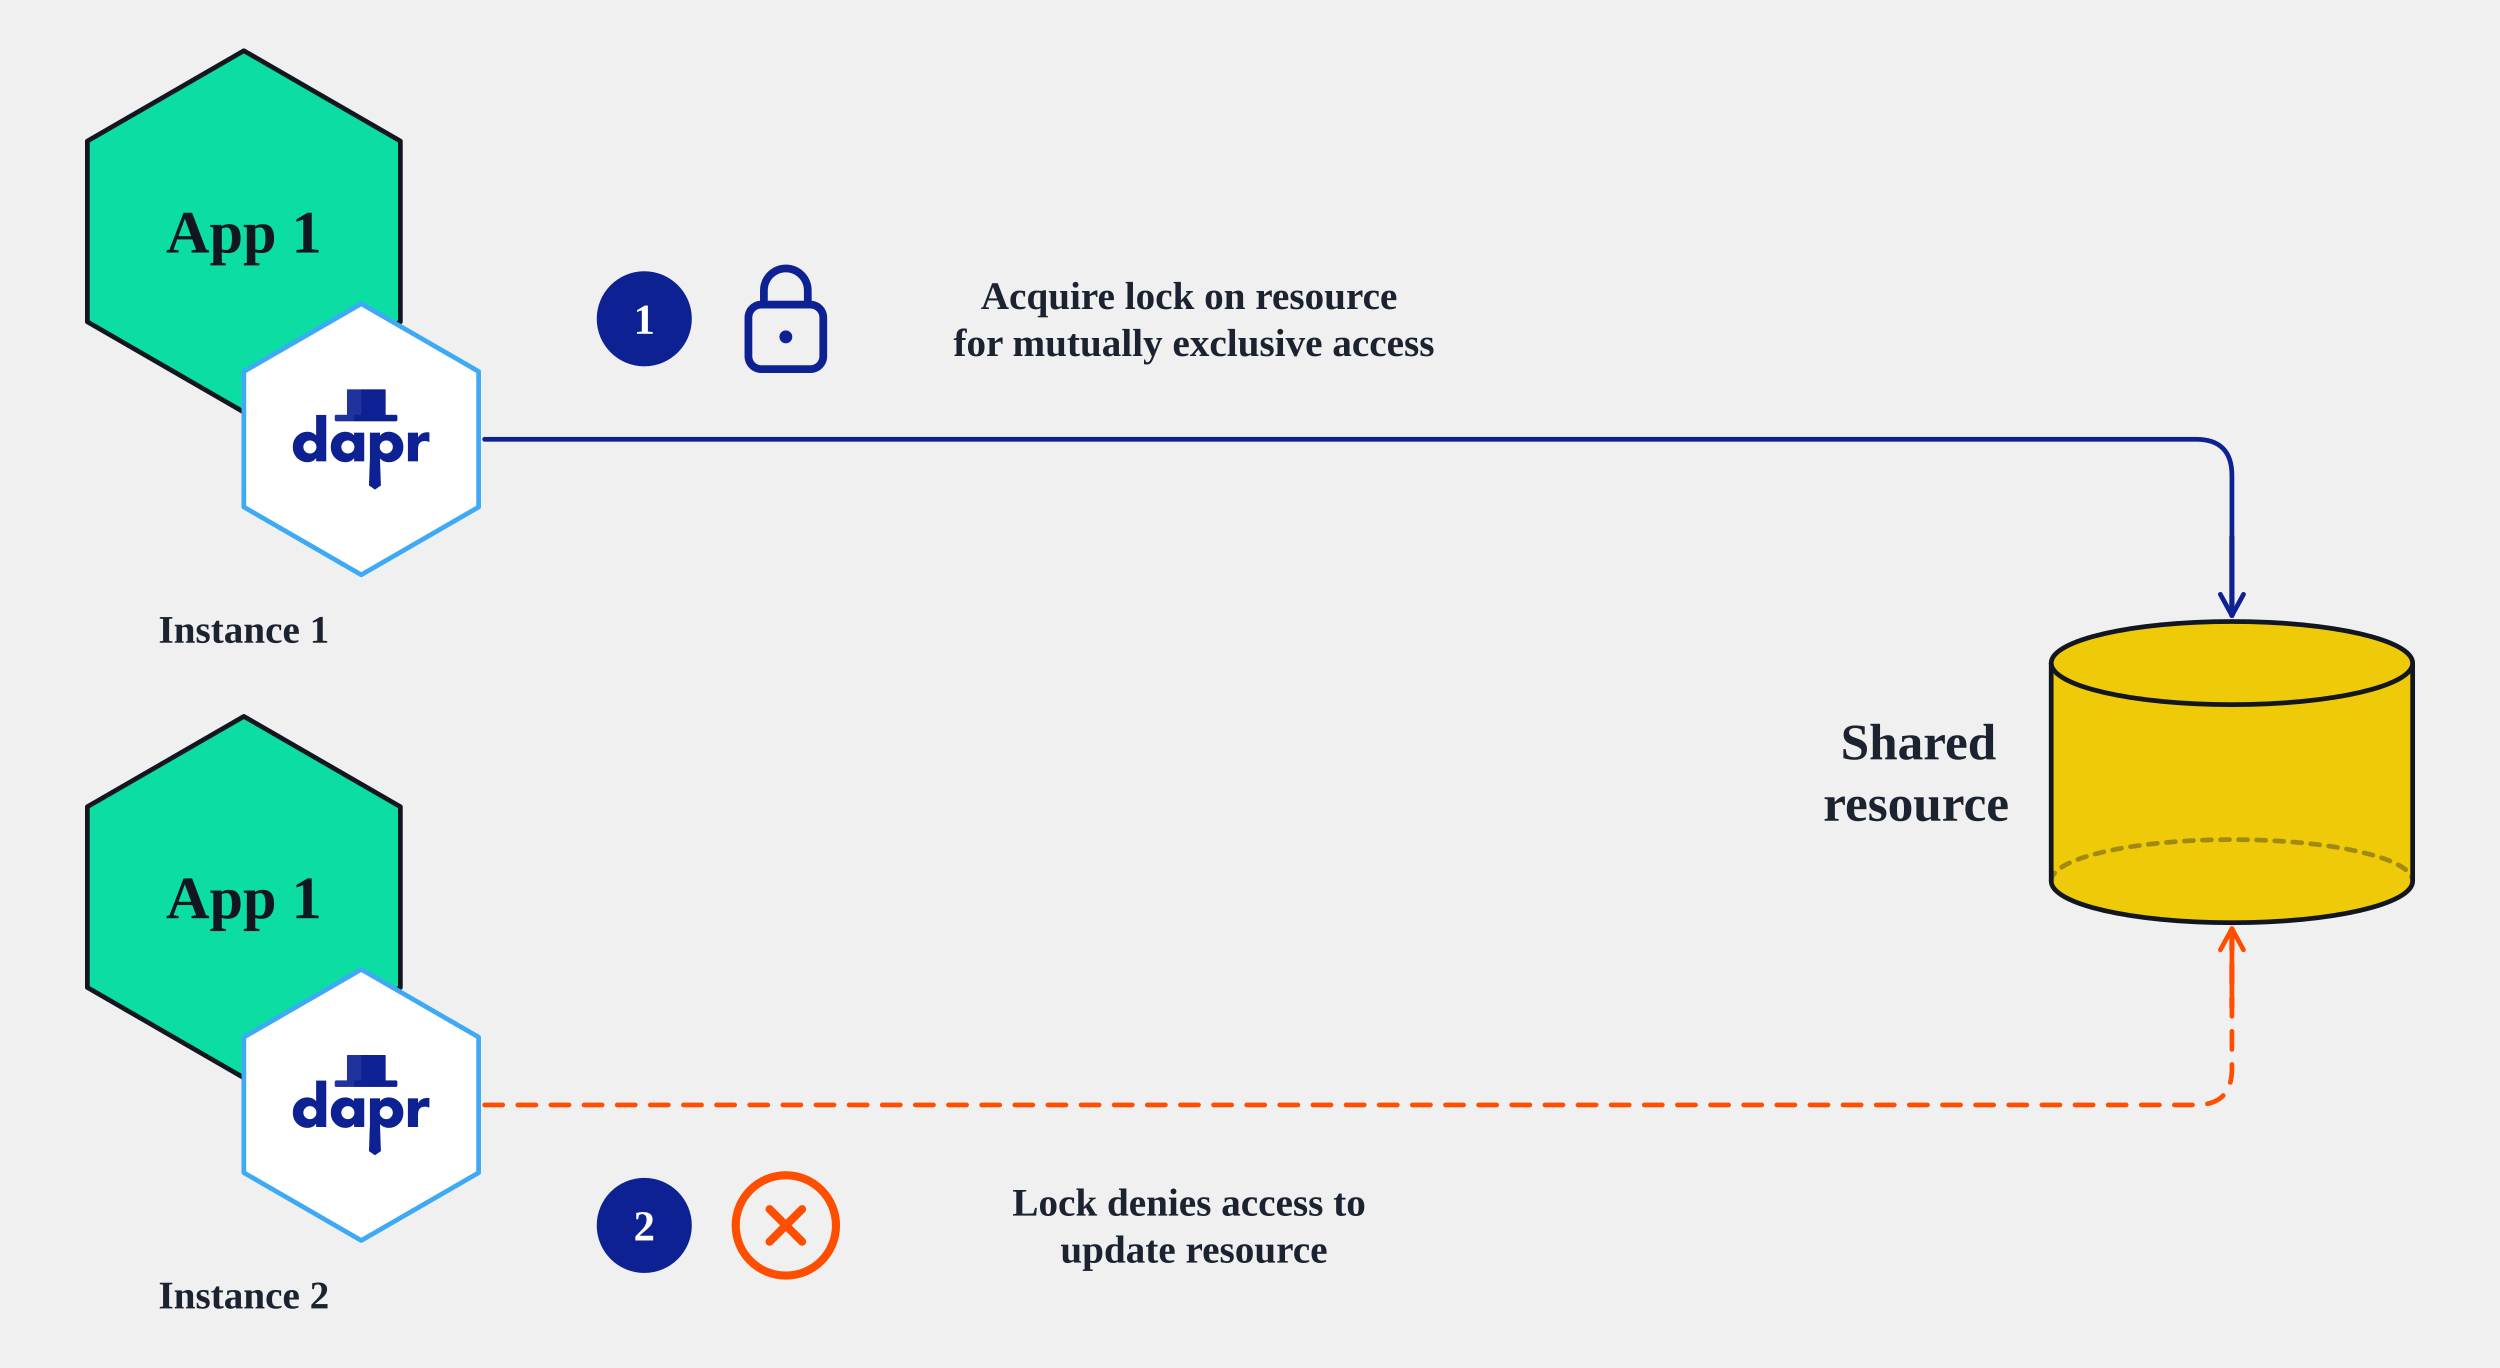
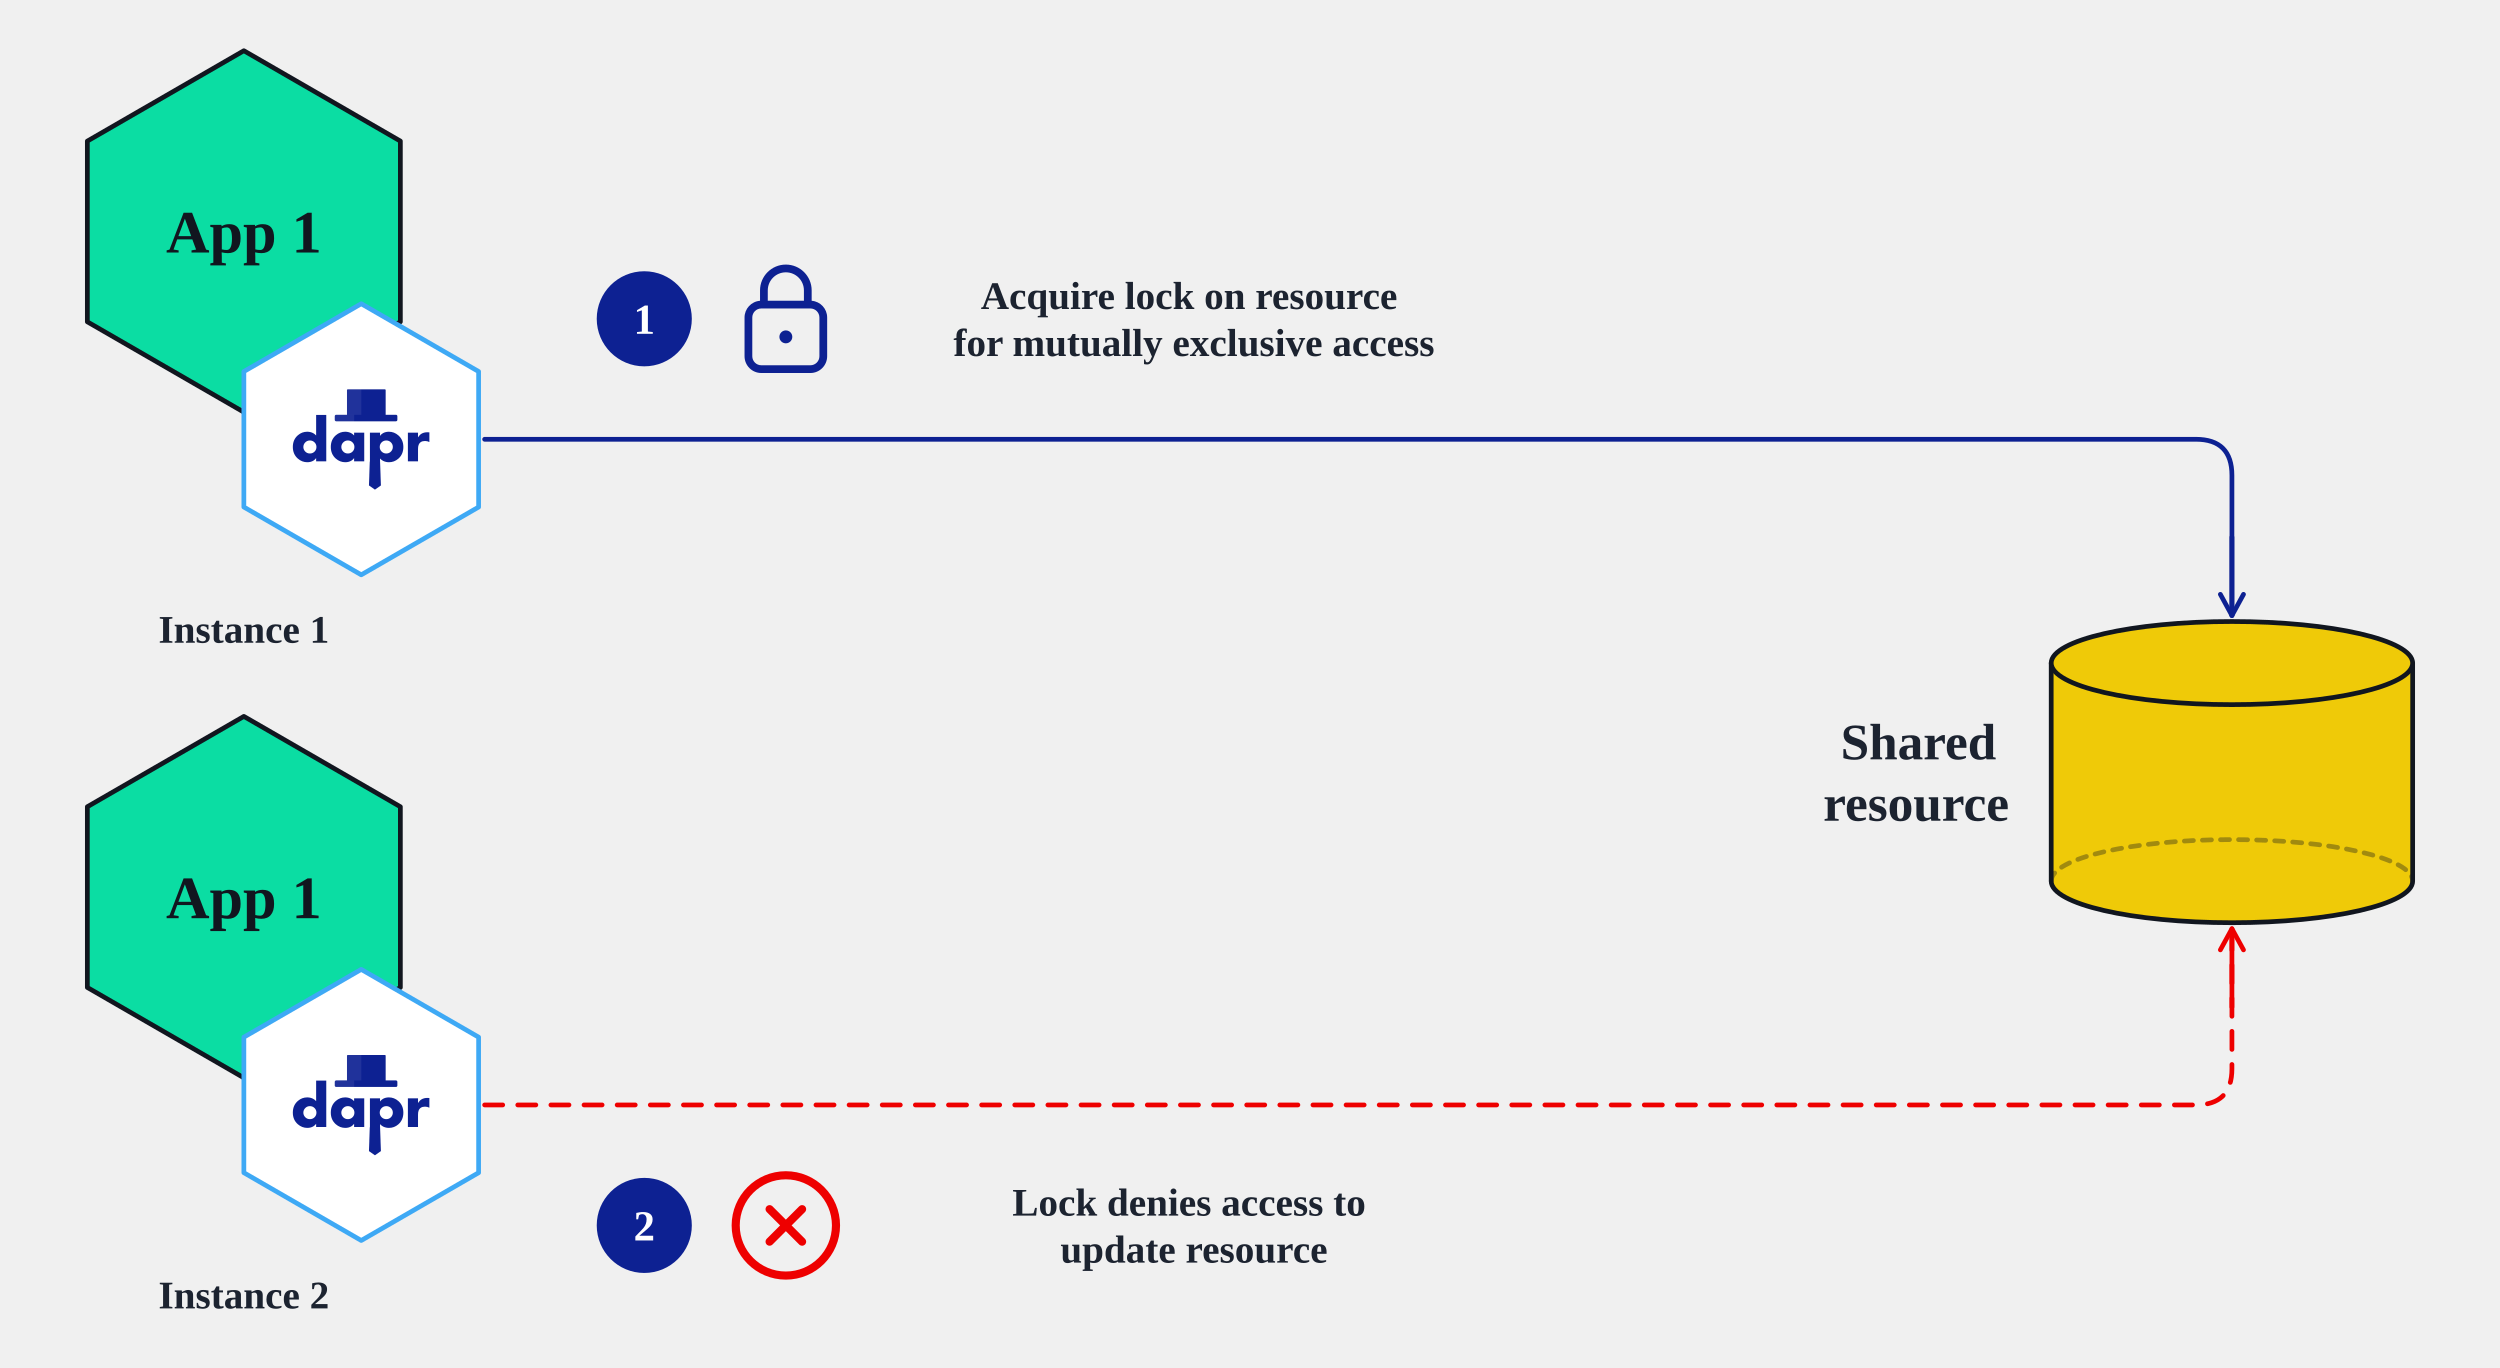
<svg xmlns="http://www.w3.org/2000/svg" viewBox="0 -2.84 830 454" role="img" aria-labelledby="lock-example-title lock-example-desc">
  <g class="d-elbow-arrow">
    <path class="d-run" d="M160.9,143 L729,143 Q741,143 741,155 L741,201.5" fill="none" stroke="#0D2192" stroke-width="1.57" stroke-linecap="round" />
    <g class="d-arrow">
      <line x1="741" y1="175.5" x2="741" y2="201.5" stroke="#0D2192" stroke-width="1.57" stroke-linecap="round" stroke-linejoin="round" fill="none" />
      <polyline points="737.16,194.48 741,201.5 744.84,194.48" stroke="#0D2192" stroke-width="1.57" stroke-linecap="round" stroke-linejoin="round" fill="none" />
    </g>
  </g>
  <g class="d-step">
    <circle cx="213.9" cy="103" r="15" fill="#0d2192" stroke="#0d2192" stroke-width="1.57" stroke-linejoin="round" stroke-linecap="round" />
    <g class="d-on-fill">
      <text x="213.9" y="107.99" text-anchor="middle" font-size="14.25" font-weight="600" fill="#ffffff">1</text>
    </g>
  </g>
  <g class="d-icon-group">
    <g class="d-icon" data-mark="fluent-lock-closed" transform="translate(240.3297 83.2857) scale(1.7143)" fill="#0D2192" color="#0D2192">
      <path fill="currentColor" d="M12 1a5 5 0 0 1 5 5v2.01a3.25 3.25 0 0 1 3 3.24v7.5A3.25 3.25 0 0 1 16.75 22h-9.5A3.25 3.25 0 0 1 4 18.75v-7.5a3.25 3.25 0 0 1 3-3.24V6a5 5 0 0 1 5-5M7.25 9.5a1.75 1.75 0 0 0-1.75 1.75v7.5c0 .966.784 1.75 1.75 1.75h9.5a1.75 1.75 0 0 0 1.75-1.75v-7.5a1.75 1.75 0 0 0-1.75-1.75zM12 13.75a1.25 1.25 0 1 1 0 2.5a1.25 1.25 0 0 1 0-2.5M12 2.5A3.5 3.5 0 0 0 8.5 6v2h7V6A3.5 3.5 0 0 0 12 2.5" />
    </g>
  </g>
  <text x="396.4" y="99.75" text-anchor="middle" font-size="13" font-weight="600" fill="#1c2330">
    <tspan x="396.4">Acquire lock on resource</tspan>
    <tspan x="396.4" dy="15.6">for mutually exclusive access</tspan>
  </text>
  <g class="d-elbow-arrow">
-     <path class="d-run" d="M160.9,364 L729,364 Q741,364 741,352 L741,305.5" fill="none" stroke="#ff4e00" stroke-width="1.57" stroke-linecap="round" stroke-dasharray="6 5" />
+     <path class="d-run" d="M160.9,364 L729,364 Q741,364 741,352 L741,305.5" fill="none" stroke="#EE0000" stroke-width="1.57" stroke-linecap="round" stroke-dasharray="6 5" />
    <g class="d-arrow">
-       <line x1="741" y1="331.5" x2="741" y2="305.5" stroke="#ff4e00" stroke-width="1.57" stroke-linecap="round" stroke-linejoin="round" fill="none" />
-       <polyline points="744.84,312.52 741,305.5 737.16,312.52" stroke="#ff4e00" stroke-width="1.57" stroke-linecap="round" stroke-linejoin="round" fill="none" />
+       <line x1="741" y1="331.5" x2="741" y2="305.5" stroke="#EE0000" stroke-width="1.57" stroke-linecap="round" stroke-linejoin="round" fill="none" />
+       <polyline points="744.84,312.52 741,305.5 737.16,312.52" stroke="#EE0000" stroke-width="1.57" stroke-linecap="round" stroke-linejoin="round" fill="none" />
    </g>
  </g>
  <g class="d-step">
    <circle cx="213.9" cy="404" r="15" fill="#0d2192" stroke="#0d2192" stroke-width="1.57" stroke-linejoin="round" stroke-linecap="round" />
    <g class="d-on-fill">
      <text x="213.9" y="408.99" text-anchor="middle" font-size="14.25" font-weight="600" fill="#ffffff">2</text>
    </g>
  </g>
  <g class="d-icon-group">
-     <g class="d-icon" data-mark="fluent-dismiss-circle" transform="translate(239.3011 382.4) scale(1.8)" fill="#ff4e00" color="#ff4e00">
+     <g class="d-icon" data-mark="fluent-dismiss-circle" transform="translate(239.3011 382.4) scale(1.8)" fill="#EE0000" color="#EE0000">
      <path fill="currentColor" d="M12 2c5.523 0 10 4.477 10 10s-4.477 10-10 10S2 17.523 2 12S6.477 2 12 2m0 1.5a8.5 8.5 0 1 0 0 17a8.5 8.5 0 0 0 0-17m3.446 4.897l.084.073a.75.75 0 0 1 .073.976l-.073.084L13.061 12l2.47 2.47a.75.75 0 0 1 .072.976l-.073.084a.75.75 0 0 1-.976.073l-.084-.073L12 13.061l-2.47 2.47a.75.75 0 0 1-.976.072l-.084-.073a.75.75 0 0 1-.073-.976l.073-.084L10.939 12l-2.47-2.47a.75.75 0 0 1-.072-.976l.073-.084a.75.75 0 0 1 .976-.073l.084.073L12 10.939l2.47-2.47a.75.75 0 0 1 .976-.072" />
    </g>
  </g>
  <text x="396.4" y="400.75" text-anchor="middle" font-size="13" font-weight="600" fill="#1c2330">
    <tspan x="396.4">Lock denies access to</tspan>
    <tspan x="396.4" dy="15.6">update resource</tspan>
  </text>
  <g>
    <g class="d-hex d-hex-solid">
      <polygon points="80.96,14 132.92,44 132.92,104 80.96,134 29,104 29,44" fill="#0bdda3" stroke="#11161f" stroke-width="1.57" stroke-linejoin="round" stroke-linecap="round" />
      <text x="80.96" y="81" text-anchor="middle" font-size="20" font-weight="600" fill="#11161f">App 1</text>
    </g>
    <g class="d-mark-hex">
      <polygon points="119.93,98 158.9,120.5 158.9,165.5 119.93,188 80.96,165.5 80.96,120.5" fill="#ffffff" stroke="#3ea9f5" stroke-width="1.57" stroke-linejoin="round" />
      <g class="d-icon-group">
        <g class="d-icon" data-mark="logo-blue" transform="translate(89.93 113) scale(0.125)">
          <defs />
          <g id="ic-lock-example-logo-blue-119_93-143-logo-large" stroke="none" stroke-width="1" fill="none" fill-rule="evenodd">
            <path d="M147.11,298.505 L120.218,298.505 L120.218,290.06 C117.649,293.285 115.053,295.635 112.429,297.111 C107.838,299.68 102.618,300.964 96.77,300.964 C87.314,300.964 78.897,297.712 71.518,291.208 C62.718,283.447 58.318,273.171 58.318,260.381 C58.318,247.372 62.827,236.987 71.846,229.226 C79.006,223.05 87.232,219.961 96.524,219.961 C101.935,219.961 107.018,221.109 111.774,223.405 C114.506,224.717 117.321,226.876 120.218,229.882 L120.218,175.361 L147.11,175.361 L147.11,298.505 Z M121.038,260.463 C121.038,255.653 119.344,251.567 115.955,248.206 C112.566,244.844 108.467,243.164 103.657,243.164 C98.3,243.164 93.9,245.186 90.457,249.231 C87.669,252.51 86.276,256.254 86.276,260.463 C86.276,264.672 87.669,268.416 90.457,271.695 C93.846,275.74 98.246,277.762 103.657,277.762 C108.521,277.762 112.634,276.095 115.996,272.761 C119.357,269.427 121.038,265.328 121.038,260.463 Z M247.968,298.505 L221.077,298.505 L221.077,290.06 C218.508,293.285 215.911,295.635 213.288,297.111 C208.696,299.68 203.477,300.964 197.628,300.964 C188.172,300.964 179.755,297.712 172.376,291.208 C163.576,283.447 159.176,273.171 159.176,260.381 C159.176,247.372 163.686,236.987 172.704,229.226 C179.865,223.05 188.09,219.961 197.382,219.961 C202.793,219.961 207.877,221.109 212.632,223.405 C215.365,224.717 218.18,226.876 221.077,229.882 L221.077,222.421 L247.968,222.421 L247.968,298.505 Z M221.896,260.463 C221.896,255.653 220.202,251.567 216.813,248.206 C213.424,244.844 209.325,243.164 204.515,243.164 C199.159,243.164 194.759,245.186 191.315,249.231 C188.528,252.51 187.134,256.254 187.134,260.463 C187.134,264.672 188.528,268.416 191.315,271.695 C194.704,275.74 199.104,277.762 204.515,277.762 C209.38,277.762 213.493,276.095 216.854,272.761 C220.216,269.427 221.896,265.328 221.896,260.463 Z M351.86,260.545 C351.86,273.554 347.351,283.938 338.332,291.7 C331.172,297.876 322.946,300.964 313.654,300.964 C308.243,300.964 303.16,299.817 298.405,297.521 C295.672,296.209 292.857,294.05 289.96,291.044 L289.96,336.547 L263.068,336.547 L263.068,222.421 L289.96,222.421 L289.96,230.866 C292.365,227.696 294.961,225.345 297.749,223.815 C302.34,221.246 307.56,219.961 313.408,219.961 C322.864,219.961 331.281,223.214 338.66,229.718 C347.46,237.479 351.86,247.755 351.86,260.545 Z M323.903,260.463 C323.903,256.145 322.536,252.401 319.803,249.231 C316.36,245.186 311.932,243.164 306.521,243.164 C301.657,243.164 297.544,244.831 294.182,248.165 C290.821,251.499 289.14,255.598 289.14,260.463 C289.14,265.273 290.835,269.359 294.223,272.72 C297.612,276.081 301.711,277.762 306.521,277.762 C311.932,277.762 316.332,275.74 319.721,271.695 C322.509,268.416 323.903,264.672 323.903,260.463 Z M420.99,247.263 C417.218,245.459 413.392,244.558 409.511,244.558 C400.657,244.558 394.918,248.165 392.294,255.38 C391.31,258.003 390.818,261.529 390.818,265.956 L390.818,298.505 L363.927,298.505 L363.927,222.421 L390.818,222.421 L390.818,234.883 C393.661,230.456 396.721,227.258 400.001,225.291 C404.428,222.667 409.675,221.355 415.742,221.355 C417.163,221.355 418.912,221.437 420.99,221.601 L420.99,247.263 Z" id="ic-lock-example-logo-blue-119_93-143-dapr" fill="#0D2192" />
            <polygon id="ic-lock-example-logo-blue-119_93-143-tie" fill="#0D2192" fill-rule="nonzero" points="262.857 299.058 289.933 299.058 292.265 362.63 276.395 373.751 260.524 362.63" />
            <rect id="ic-lock-example-logo-blue-119_93-143-Rectangle-4" fill="#0D2192" fill-rule="nonzero" x="202.148" y="107.275" width="102.723" height="72.294" rx="2" />
            <rect id="ic-lock-example-logo-blue-119_93-143-Rectangle-4-2" fill="#FFFFFF" fill-rule="nonzero" opacity="0.08" x="202.148" y="107.275" width="37.998" height="72.294" />
            <rect id="ic-lock-example-logo-blue-119_93-143-Rectangle-3" fill="#0D2192" fill-rule="nonzero" x="169.709" y="174.905" width="166.248" height="17.351" rx="3.72" />
            <rect id="ic-lock-example-logo-blue-119_93-143-Rectangle-4-3" fill="#FFFFFF" fill-rule="nonzero" opacity="0.08" x="169.709" y="174.905" width="51.438" height="21.355" />
          </g>
        </g>
      </g>
    </g>
  </g>
  <text x="80.96" y="210.55" text-anchor="middle" font-size="13" font-weight="600" fill="#1c2330">Instance 1</text>
  <g>
    <g class="d-hex d-hex-solid">
      <polygon points="80.96,235 132.92,265 132.92,325 80.96,355 29,325 29,265" fill="#0bdda3" stroke="#11161f" stroke-width="1.57" stroke-linejoin="round" stroke-linecap="round" />
      <text x="80.96" y="302" text-anchor="middle" font-size="20" font-weight="600" fill="#11161f">App 1</text>
    </g>
    <g class="d-mark-hex">
      <polygon points="119.93,319 158.9,341.5 158.9,386.5 119.93,409 80.96,386.5 80.96,341.5" fill="#ffffff" stroke="#3ea9f5" stroke-width="1.57" stroke-linejoin="round" />
      <g class="d-icon-group">
        <g class="d-icon" data-mark="logo-blue" transform="translate(89.93 334) scale(0.125)">
          <defs />
          <g id="ic-lock-example-logo-blue-119_93-364-logo-large" stroke="none" stroke-width="1" fill="none" fill-rule="evenodd">
            <path d="M147.11,298.505 L120.218,298.505 L120.218,290.06 C117.649,293.285 115.053,295.635 112.429,297.111 C107.838,299.68 102.618,300.964 96.77,300.964 C87.314,300.964 78.897,297.712 71.518,291.208 C62.718,283.447 58.318,273.171 58.318,260.381 C58.318,247.372 62.827,236.987 71.846,229.226 C79.006,223.05 87.232,219.961 96.524,219.961 C101.935,219.961 107.018,221.109 111.774,223.405 C114.506,224.717 117.321,226.876 120.218,229.882 L120.218,175.361 L147.11,175.361 L147.11,298.505 Z M121.038,260.463 C121.038,255.653 119.344,251.567 115.955,248.206 C112.566,244.844 108.467,243.164 103.657,243.164 C98.3,243.164 93.9,245.186 90.457,249.231 C87.669,252.51 86.276,256.254 86.276,260.463 C86.276,264.672 87.669,268.416 90.457,271.695 C93.846,275.74 98.246,277.762 103.657,277.762 C108.521,277.762 112.634,276.095 115.996,272.761 C119.357,269.427 121.038,265.328 121.038,260.463 Z M247.968,298.505 L221.077,298.505 L221.077,290.06 C218.508,293.285 215.911,295.635 213.288,297.111 C208.696,299.68 203.477,300.964 197.628,300.964 C188.172,300.964 179.755,297.712 172.376,291.208 C163.576,283.447 159.176,273.171 159.176,260.381 C159.176,247.372 163.686,236.987 172.704,229.226 C179.865,223.05 188.09,219.961 197.382,219.961 C202.793,219.961 207.877,221.109 212.632,223.405 C215.365,224.717 218.18,226.876 221.077,229.882 L221.077,222.421 L247.968,222.421 L247.968,298.505 Z M221.896,260.463 C221.896,255.653 220.202,251.567 216.813,248.206 C213.424,244.844 209.325,243.164 204.515,243.164 C199.159,243.164 194.759,245.186 191.315,249.231 C188.528,252.51 187.134,256.254 187.134,260.463 C187.134,264.672 188.528,268.416 191.315,271.695 C194.704,275.74 199.104,277.762 204.515,277.762 C209.38,277.762 213.493,276.095 216.854,272.761 C220.216,269.427 221.896,265.328 221.896,260.463 Z M351.86,260.545 C351.86,273.554 347.351,283.938 338.332,291.7 C331.172,297.876 322.946,300.964 313.654,300.964 C308.243,300.964 303.16,299.817 298.405,297.521 C295.672,296.209 292.857,294.05 289.96,291.044 L289.96,336.547 L263.068,336.547 L263.068,222.421 L289.96,222.421 L289.96,230.866 C292.365,227.696 294.961,225.345 297.749,223.815 C302.34,221.246 307.56,219.961 313.408,219.961 C322.864,219.961 331.281,223.214 338.66,229.718 C347.46,237.479 351.86,247.755 351.86,260.545 Z M323.903,260.463 C323.903,256.145 322.536,252.401 319.803,249.231 C316.36,245.186 311.932,243.164 306.521,243.164 C301.657,243.164 297.544,244.831 294.182,248.165 C290.821,251.499 289.14,255.598 289.14,260.463 C289.14,265.273 290.835,269.359 294.223,272.72 C297.612,276.081 301.711,277.762 306.521,277.762 C311.932,277.762 316.332,275.74 319.721,271.695 C322.509,268.416 323.903,264.672 323.903,260.463 Z M420.99,247.263 C417.218,245.459 413.392,244.558 409.511,244.558 C400.657,244.558 394.918,248.165 392.294,255.38 C391.31,258.003 390.818,261.529 390.818,265.956 L390.818,298.505 L363.927,298.505 L363.927,222.421 L390.818,222.421 L390.818,234.883 C393.661,230.456 396.721,227.258 400.001,225.291 C404.428,222.667 409.675,221.355 415.742,221.355 C417.163,221.355 418.912,221.437 420.99,221.601 L420.99,247.263 Z" id="ic-lock-example-logo-blue-119_93-364-dapr" fill="#0D2192" />
            <polygon id="ic-lock-example-logo-blue-119_93-364-tie" fill="#0D2192" fill-rule="nonzero" points="262.857 299.058 289.933 299.058 292.265 362.63 276.395 373.751 260.524 362.63" />
            <rect id="ic-lock-example-logo-blue-119_93-364-Rectangle-4" fill="#0D2192" fill-rule="nonzero" x="202.148" y="107.275" width="102.723" height="72.294" rx="2" />
            <rect id="ic-lock-example-logo-blue-119_93-364-Rectangle-4-2" fill="#FFFFFF" fill-rule="nonzero" opacity="0.08" x="202.148" y="107.275" width="37.998" height="72.294" />
            <rect id="ic-lock-example-logo-blue-119_93-364-Rectangle-3" fill="#0D2192" fill-rule="nonzero" x="169.709" y="174.905" width="166.248" height="17.351" rx="3.72" />
            <rect id="ic-lock-example-logo-blue-119_93-364-Rectangle-4-3" fill="#FFFFFF" fill-rule="nonzero" opacity="0.08" x="169.709" y="174.905" width="51.438" height="21.355" />
          </g>
        </g>
      </g>
    </g>
  </g>
  <text x="80.96" y="431.55" text-anchor="middle" font-size="13" font-weight="600" fill="#1c2330">Instance 2</text>
  <g class="d-named-mark">
    <g class="d-cylinder">
      <path d="M681,217.3 L681,289.7 A60,13.8 0 0 0 801,289.7 L801,217.3 A60,13.8 0 0 0 681,217.3 Z" fill="#efca08" stroke="none" />
      <path d="M681,289.7 A60,13.8 0 0 1 801,289.7" fill="none" stroke="#11161f" stroke-width="1.57" stroke-linejoin="round" stroke-linecap="round" stroke-dasharray="3 3" stroke-opacity="0.35" />
      <path d="M681,217.3 L681,289.7 A60,13.8 0 0 0 801,289.7 L801,217.3" fill="none" stroke="#11161f" stroke-width="1.57" stroke-linejoin="round" stroke-linecap="round" />
      <ellipse cx="741" cy="217.3" rx="60" ry="13.8" fill="#efca08" stroke="#11161f" stroke-width="1.57" stroke-linejoin="round" stroke-linecap="round" />
    </g>
    <text x="667" y="249.25" text-anchor="end" font-size="17" font-weight="600" fill="#1c2330">
      <tspan x="667">Shared</tspan>
      <tspan x="667" dy="20.4">resource</tspan>
    </text>
  </g>
</svg>
